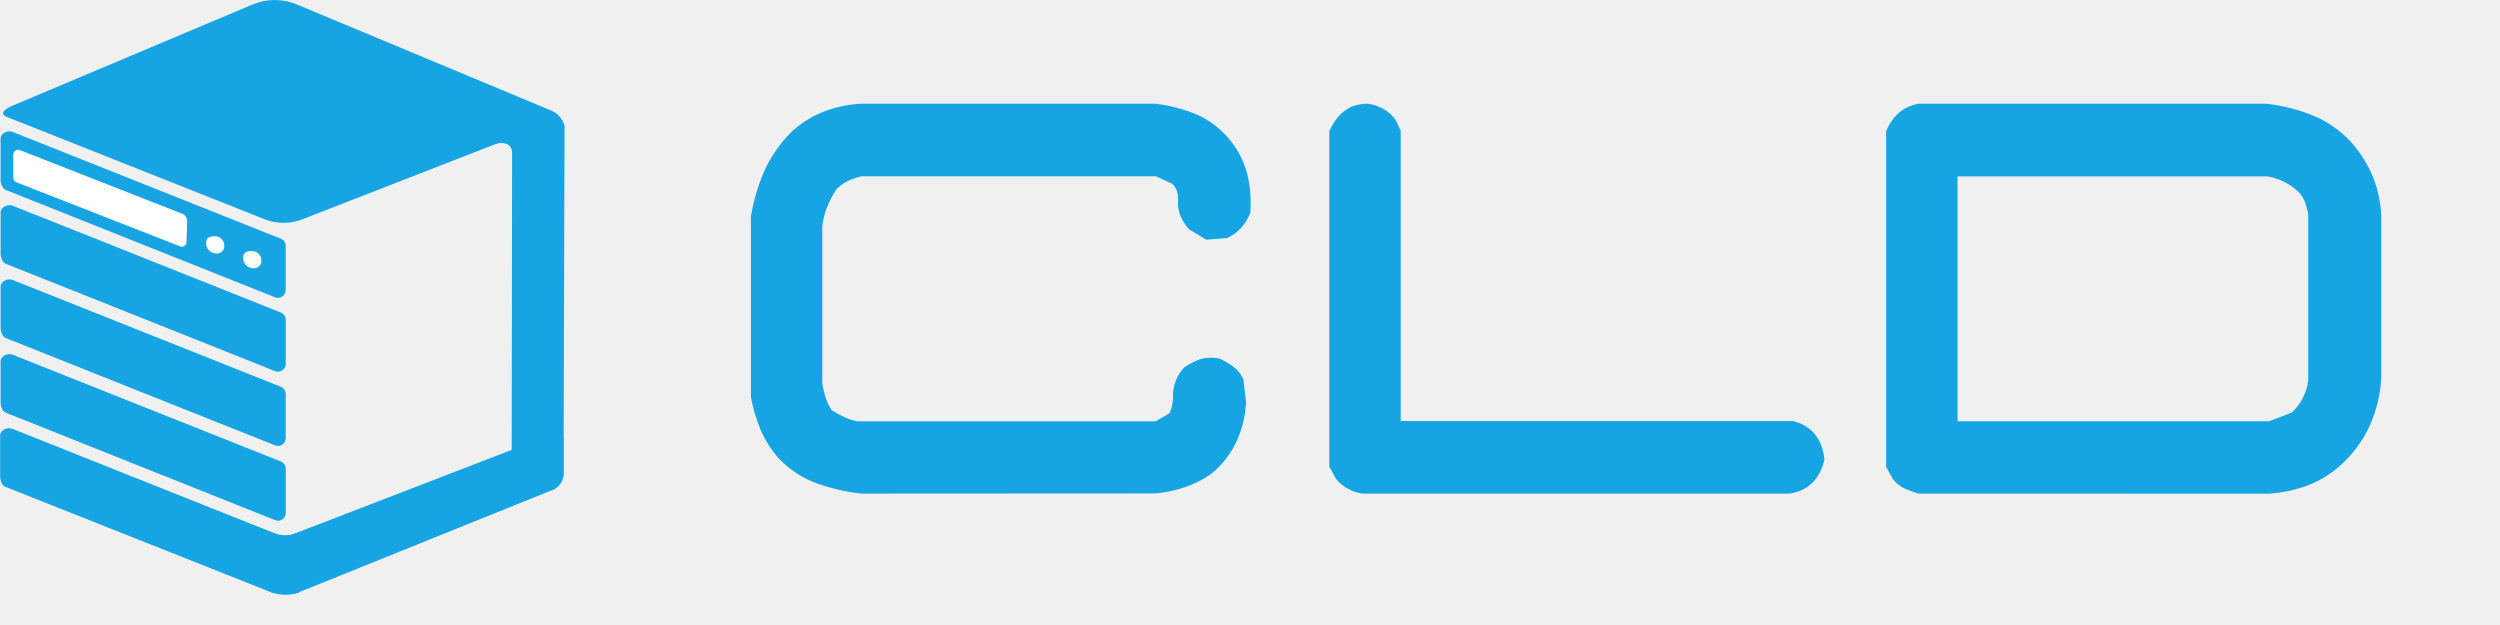
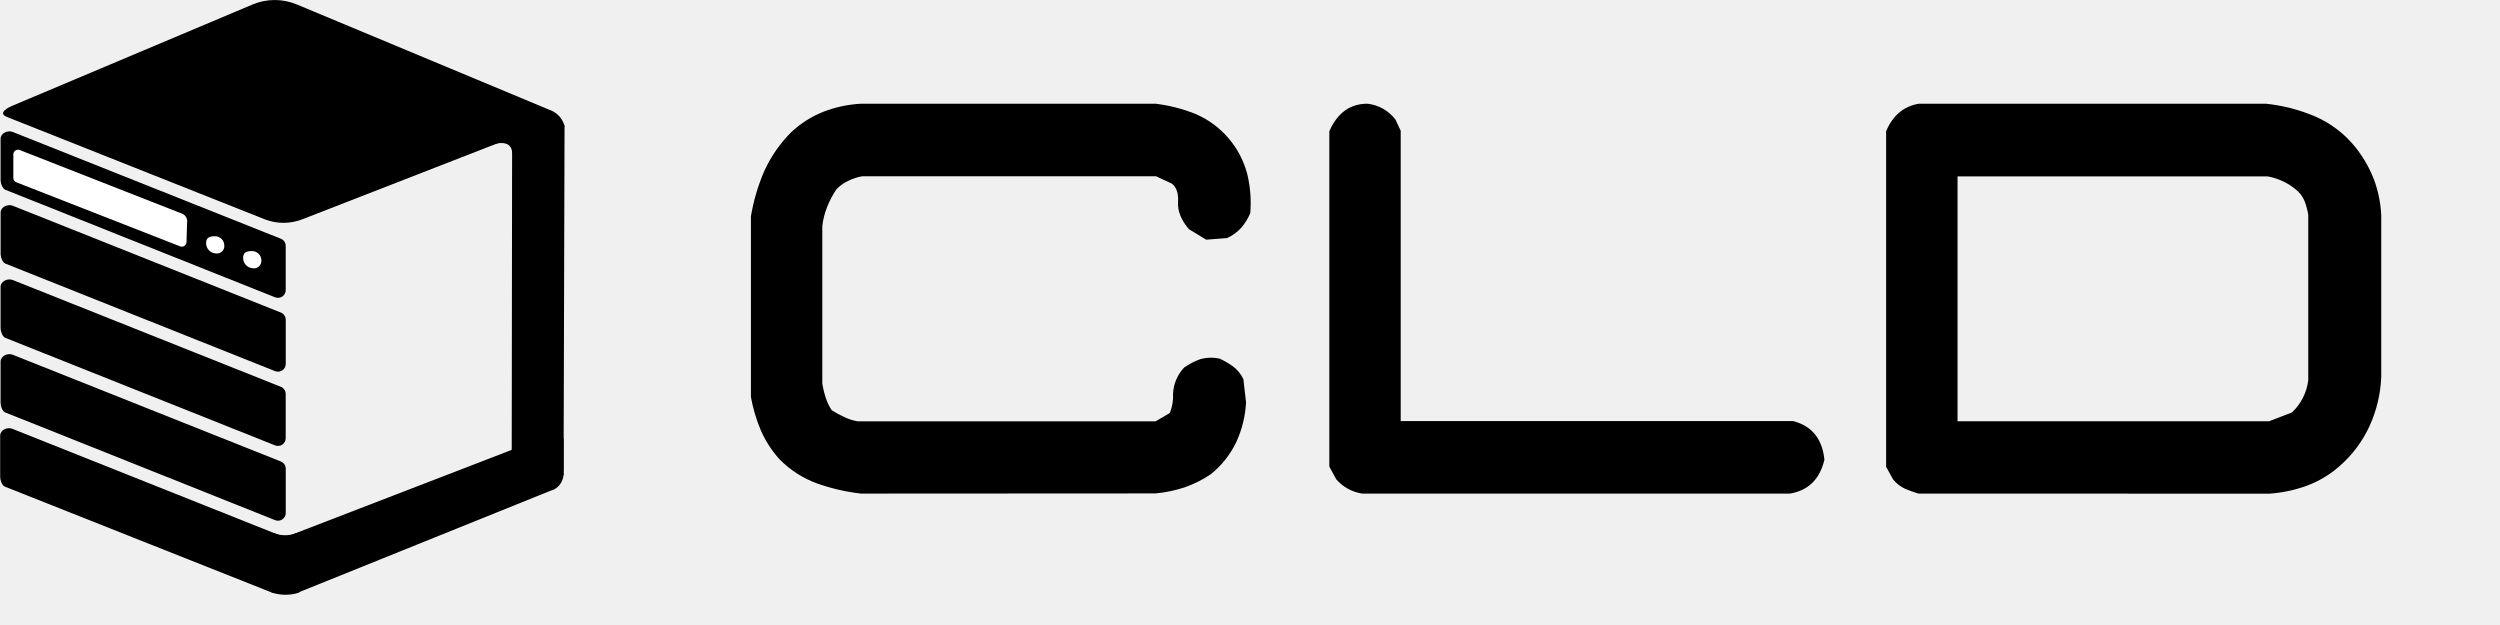
<svg xmlns="http://www.w3.org/2000/svg" viewBox="0 0 600 150">
  <defs>
-     <style>.cls-1{fill:#17a4e2;}.cls-2{fill:#1576ea;}.cls-3{fill:#fff;}.cls-4{fill:#fff;}.cls-5{fill:#f40c0c;}</style>
+     <style>.cls-1{fill:##276ca6;}.cls-2{fill:#1576ea;}.cls-3{fill:#fff;}.cls-4{fill:#fff;}.cls-5{fill:#f40c0c;}</style>
  </defs>
  <path class="cls-1" d="M66,71.36,1.25,45.55C.54,45.27.1,44,.1,43.23V33.29c0-1.3,1.67-2.1,2.89-1.63L67.33,57.28A1.85,1.85,0,0,1,68.53,59V69.63A1.86,1.86,0,0,1,66,71.36Z" transform="translate(0.04)" />
  <path d="M28.79,62.79" transform="translate(0.04)" />
  <path class="cls-1" d="M206.58,118.46a48.35,48.35,0,0,1-10.47-2.41,24.29,24.29,0,0,1-9.08-5.84,25.51,25.51,0,0,1-4.5-7,37.51,37.51,0,0,1-2.35-7.93V51.93a46.72,46.72,0,0,1,3.17-10.79,31.7,31.7,0,0,1,6.48-9.39,24.31,24.31,0,0,1,7.8-4.95,29.22,29.22,0,0,1,9.08-1.91H277.3a38.58,38.58,0,0,1,9.64,2.48,21.68,21.68,0,0,1,12.38,14.47,29.47,29.47,0,0,1,.7,9.33,13.23,13.23,0,0,1-2.16,3.49,10.18,10.18,0,0,1-3.42,2.48l-5,.38L285.29,55q-2.79-3.3-2.6-6.47t-1.46-4.45l-3.81-1.77H206.84a12.72,12.72,0,0,0-3.11,1,9.73,9.73,0,0,0-3,2.09,21.26,21.26,0,0,0-2.28,4.32,17.8,17.8,0,0,0-1.14,4.57v37.7a21,21,0,0,0,.82,3.43,11.37,11.37,0,0,0,1.46,3.05,26.51,26.51,0,0,0,3.05,1.65,12.09,12.09,0,0,0,3.17,1H277.3l3.42-2a10.72,10.72,0,0,0,.77-4.63,9.8,9.8,0,0,1,2.66-6.28A16.18,16.18,0,0,1,288,86.21a9.68,9.68,0,0,1,4.7-.13,19.85,19.85,0,0,1,3.17,1.85A8.15,8.15,0,0,1,298.37,91l.64,5.58a25.91,25.91,0,0,1-2.29,9.4,22,22,0,0,1-6.22,7.87,27,27,0,0,1-6.22,3.11,31.68,31.68,0,0,1-7,1.46Z" transform="translate(0.04)" />
  <path class="cls-1" d="M326.88,118.46a10.21,10.21,0,0,1-6.22-3.43L319,112V31.49q2.91-6.6,9.14-6.6a9.76,9.76,0,0,1,6.73,3.81l1.26,2.67v69.69h94.2q6.74,1.78,7.49,9.27-1.65,7-8.25,8.13Z" transform="translate(0.04)" />
  <path class="cls-1" d="M460.37,118.46c-1.1-.34-2.15-.72-3.17-1.14a8,8,0,0,1-2.92-2.29l-1.65-3V31.49q2.42-5.7,7.87-6.6h83.28a40.9,40.9,0,0,1,11.68,3,25.33,25.33,0,0,1,9.78,7.42A29.13,29.13,0,0,1,569.68,43a28.58,28.58,0,0,1,1.78,8.7V90.4a31.44,31.44,0,0,1-2.79,11.81A28.48,28.48,0,0,1,561.3,112a25.05,25.05,0,0,1-7.68,4.57,33.32,33.32,0,0,1-9,1.91ZM550,99a12.28,12.28,0,0,0,2.67-3.55,12.52,12.52,0,0,0,1.27-4.19V51.55a16.17,16.17,0,0,0-.89-3.3,6.82,6.82,0,0,0-2.28-2.92,13.65,13.65,0,0,0-3.31-2,14.28,14.28,0,0,0-3.3-1H469.77v58.77h74.77Z" transform="translate(0.04)" />
  <path class="cls-2" d="M15,103.31" transform="translate(0.04)" />
  <path class="cls-1" d="M66,124.84,1.25,99C.54,98.75.1,97.47.1,96.71V86.77c0-1.31,1.67-2.1,2.89-1.64l64.35,25.62a1.87,1.87,0,0,1,1.2,1.74v10.62A1.86,1.86,0,0,1,66,124.84Z" transform="translate(0.04)" />
  <path class="cls-1" d="M63.64,52.69,1.73,28.11c-2.64-1,.52-2.43,1.07-2.68L60.59,1.07a13.75,13.75,0,0,1,10.61,0l60.37,25.18a1.83,1.83,0,0,1,0,3.39l-59.07,23A12.41,12.41,0,0,1,63.64,52.69Z" transform="translate(0.04)" />
  <path class="cls-1" d="M135.22,114v-8.44c-.18-1.39-.91-2-2.11-1.58L68.24,129l.16,11a2.32,2.32,0,0,0,3.22,2.17l61-24.61" transform="translate(0.04)" />
  <path class="cls-1" d="M135.22,112.91l.23-82.42c-.06-1-.43-.83-.89-.74l-11.08,2.13a.76.76,0,0,0-.61.74l-.1,76.45a.76.76,0,0,0,.51.72l10.94,3.83A.75.75,0,0,0,135.22,112.91Z" transform="translate(0.04)" />
  <path class="cls-1" d="M131.83,26.37a5.48,5.48,0,0,1,3.56,3.69c.69,2.8-10.95,2.27-10.95,2.27" transform="translate(0.04)" />
  <path class="cls-3" d="M43.2,59.13,3.88,43.75a1.13,1.13,0,0,1-.72-1V37A1.13,1.13,0,0,1,4.68,36l39.2,15.37a2.07,2.07,0,0,1,1,1.44l-.16,5.31A1.12,1.12,0,0,1,43.2,59.13Z" transform="translate(0.04)" />
  <path class="cls-4" d="M53.79,58.9a1.77,1.77,0,0,1-2,1.93,2.48,2.48,0,0,1-2.37-2.47c0-1.29.76-1.66,2.06-1.66A2.22,2.22,0,0,1,53.79,58.9Z" transform="translate(0.04)" />
  <path class="cls-3" d="M62.69,62.45a1.78,1.78,0,0,1-2,1.94,2.48,2.48,0,0,1-2.38-2.47c0-1.3.77-1.66,2.06-1.66A2.22,2.22,0,0,1,62.69,62.45Z" transform="translate(0.04)" />
  <path class="cls-1" d="M119,34.49s3.33-.94,3.82,1.68.51-3.63.51-3.63L119,33.94Z" transform="translate(0.04)" />
  <path class="cls-1" d="M65.1,142.18a10.52,10.52,0,0,0,5.9.26c3.18-.76-2.6-2.38-2.6-2.38l-2.81,1.64Z" transform="translate(0.04)" />
  <path class="cls-1" d="M66,106.9,1.25,81.09C.54,80.81.1,79.53.1,78.77V68.83c0-1.3,1.67-2.1,2.89-1.64L67.33,92.82a1.85,1.85,0,0,1,1.2,1.73v10.62A1.86,1.86,0,0,1,66,106.9Z" transform="translate(0.04)" />
  <path class="cls-1" d="M65.2,142.21,1.12,116.79C.41,116.51,0,115.23,0,114.47v-9.94c0-1.3,1.67-2.1,2.89-1.63L67.2,128.52c4.14,1.49,1.59,1.07,1.59,1.84L69.06,141C69.06,142.31,67.11,142.32,65.2,142.21Z" transform="translate(0.04)" />
  <path class="cls-1" d="M66,89.08,1.26,63.27C.55,63,.11,61.71.11,61V51c0-1.3,1.67-2.09,2.89-1.63L67.34,75a1.87,1.87,0,0,1,1.2,1.74V87.35A1.87,1.87,0,0,1,66,89.08Z" transform="translate(0.04)" />
  <path class="cls-5" d="M-31.48,14.69" transform="translate(0.04)" />
  <path class="cls-5" d="M78.05,58.33" transform="translate(0.04)" />
  <path class="cls-1" d="M132.54,117.66a4.34,4.34,0,0,0,2.68-3.83c0-2.78-4,.63-4,.63Z" transform="translate(0.04)" />
  <path class="cls-1" d="M65.76,128A7.78,7.78,0,0,0,71,128c2.74-1.06.7,2.68.7,2.68l-7,.85Z" transform="translate(0.04)" />
</svg>
